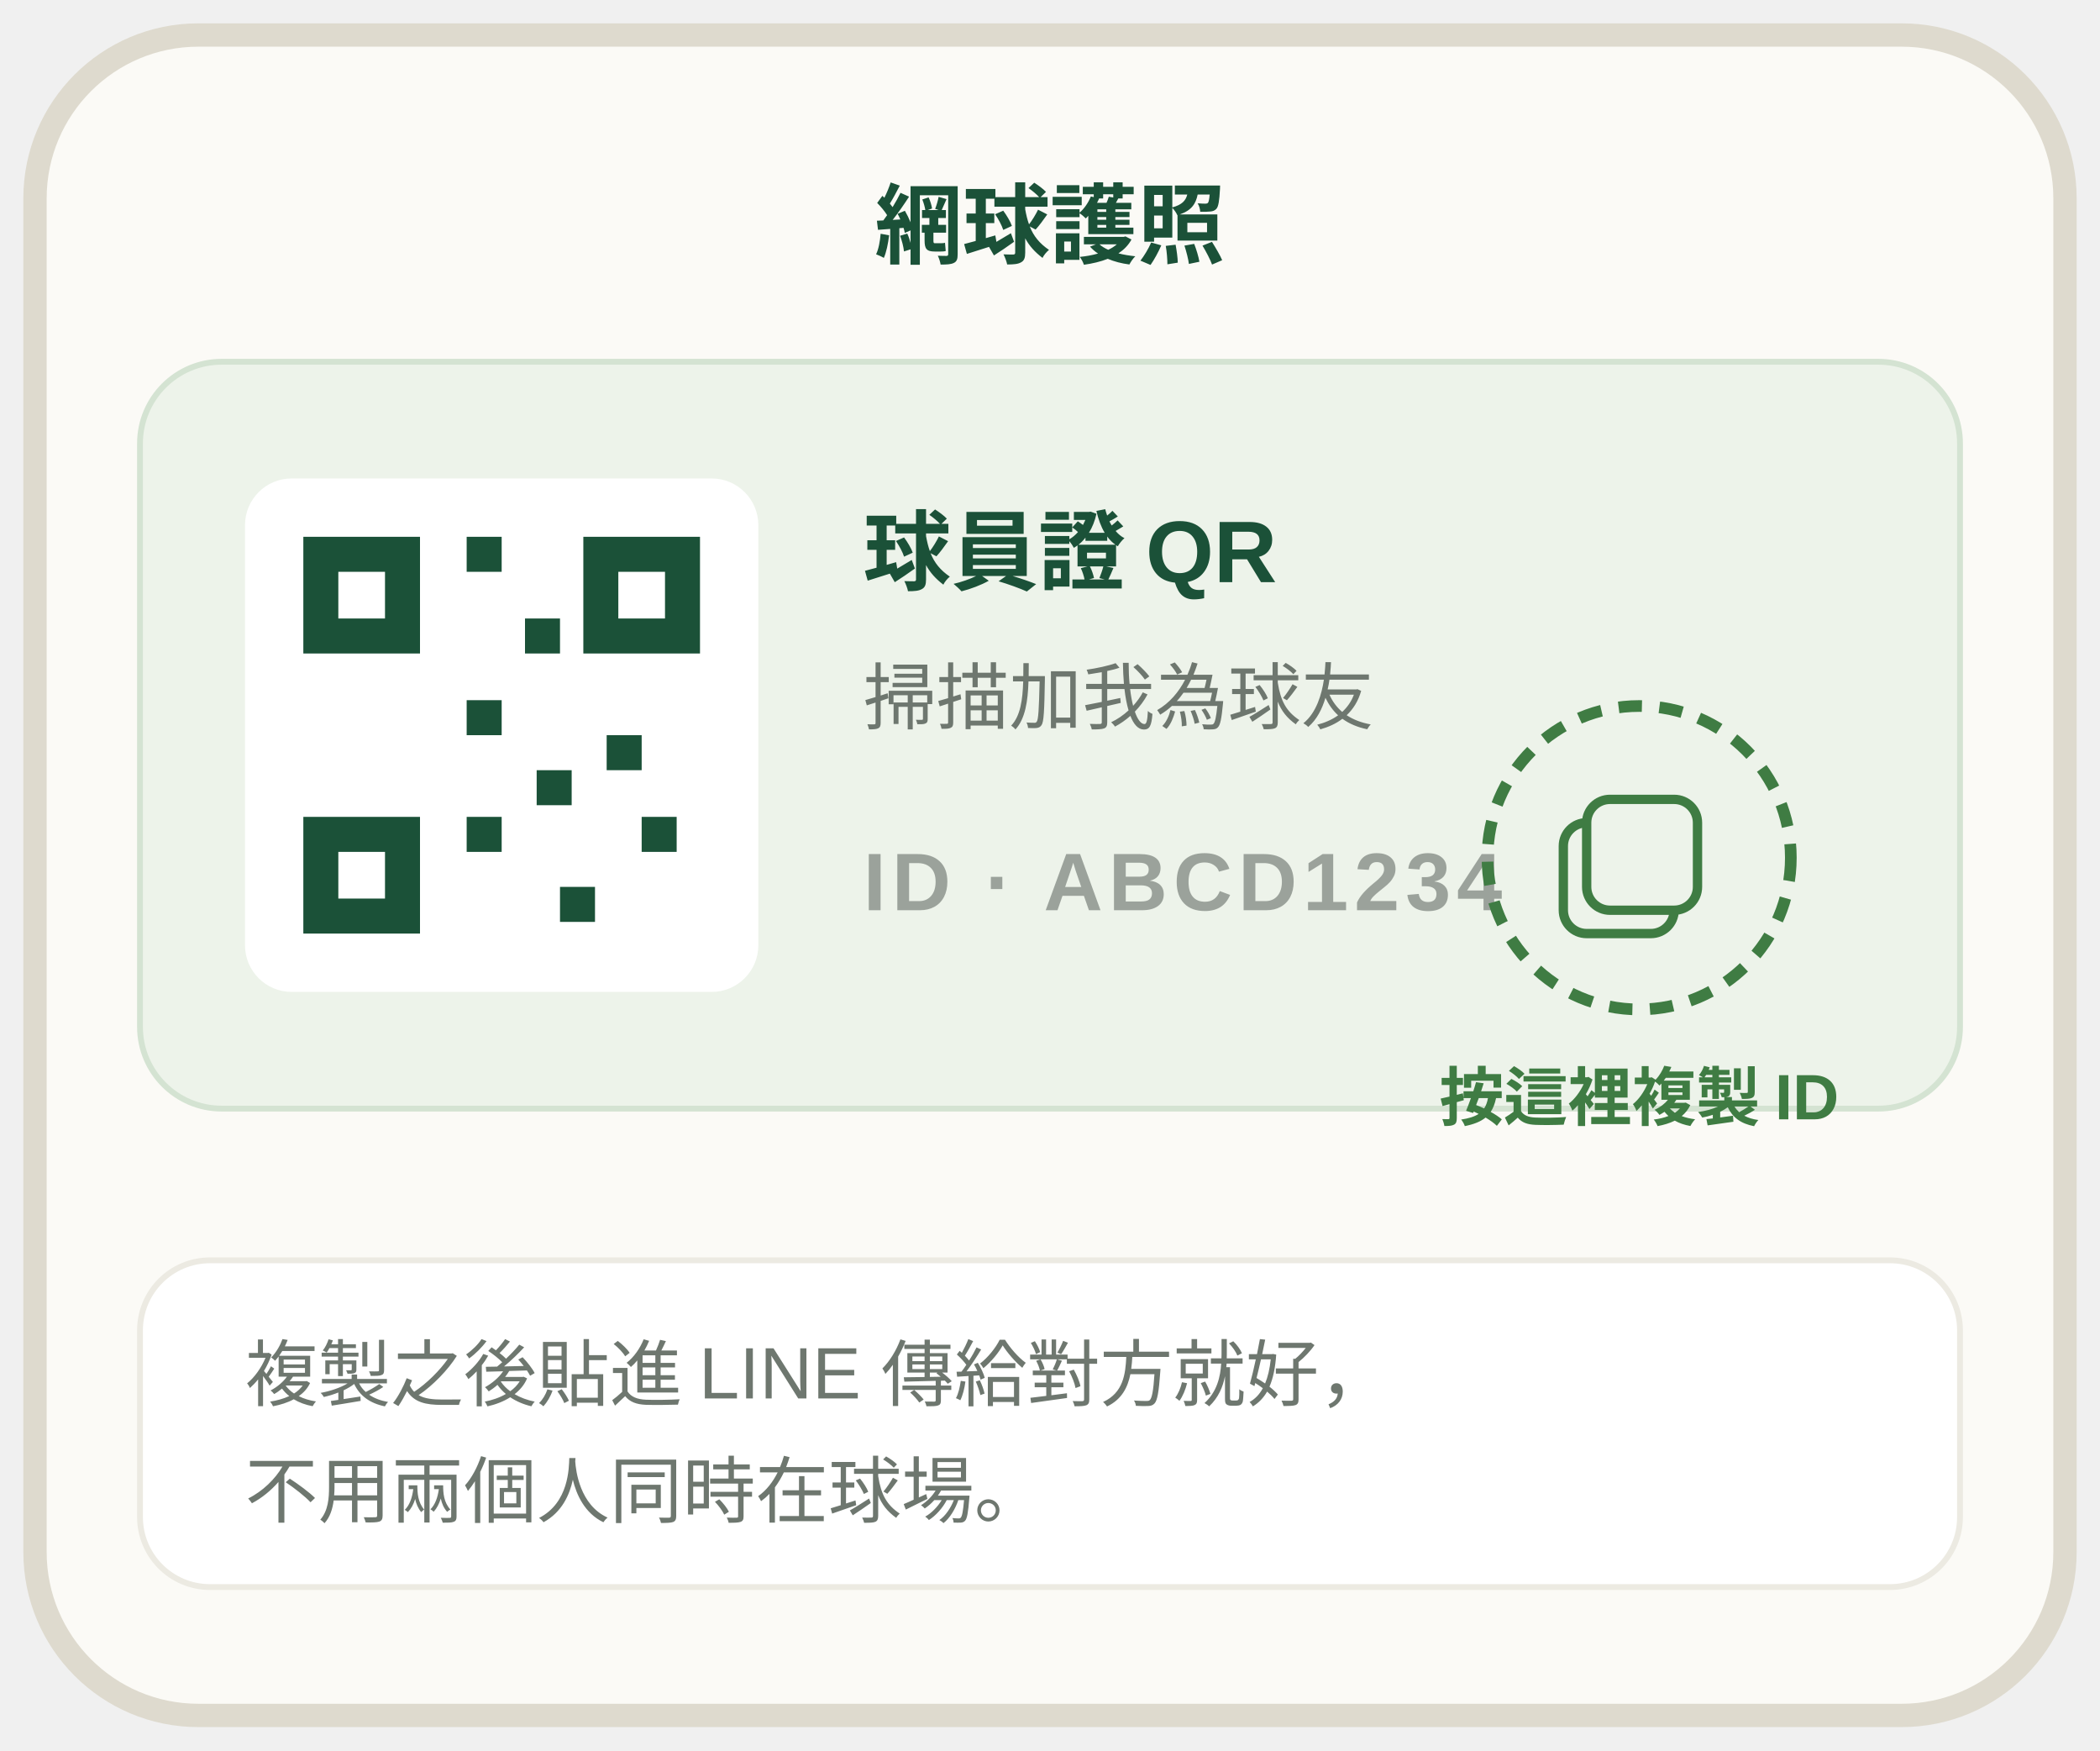
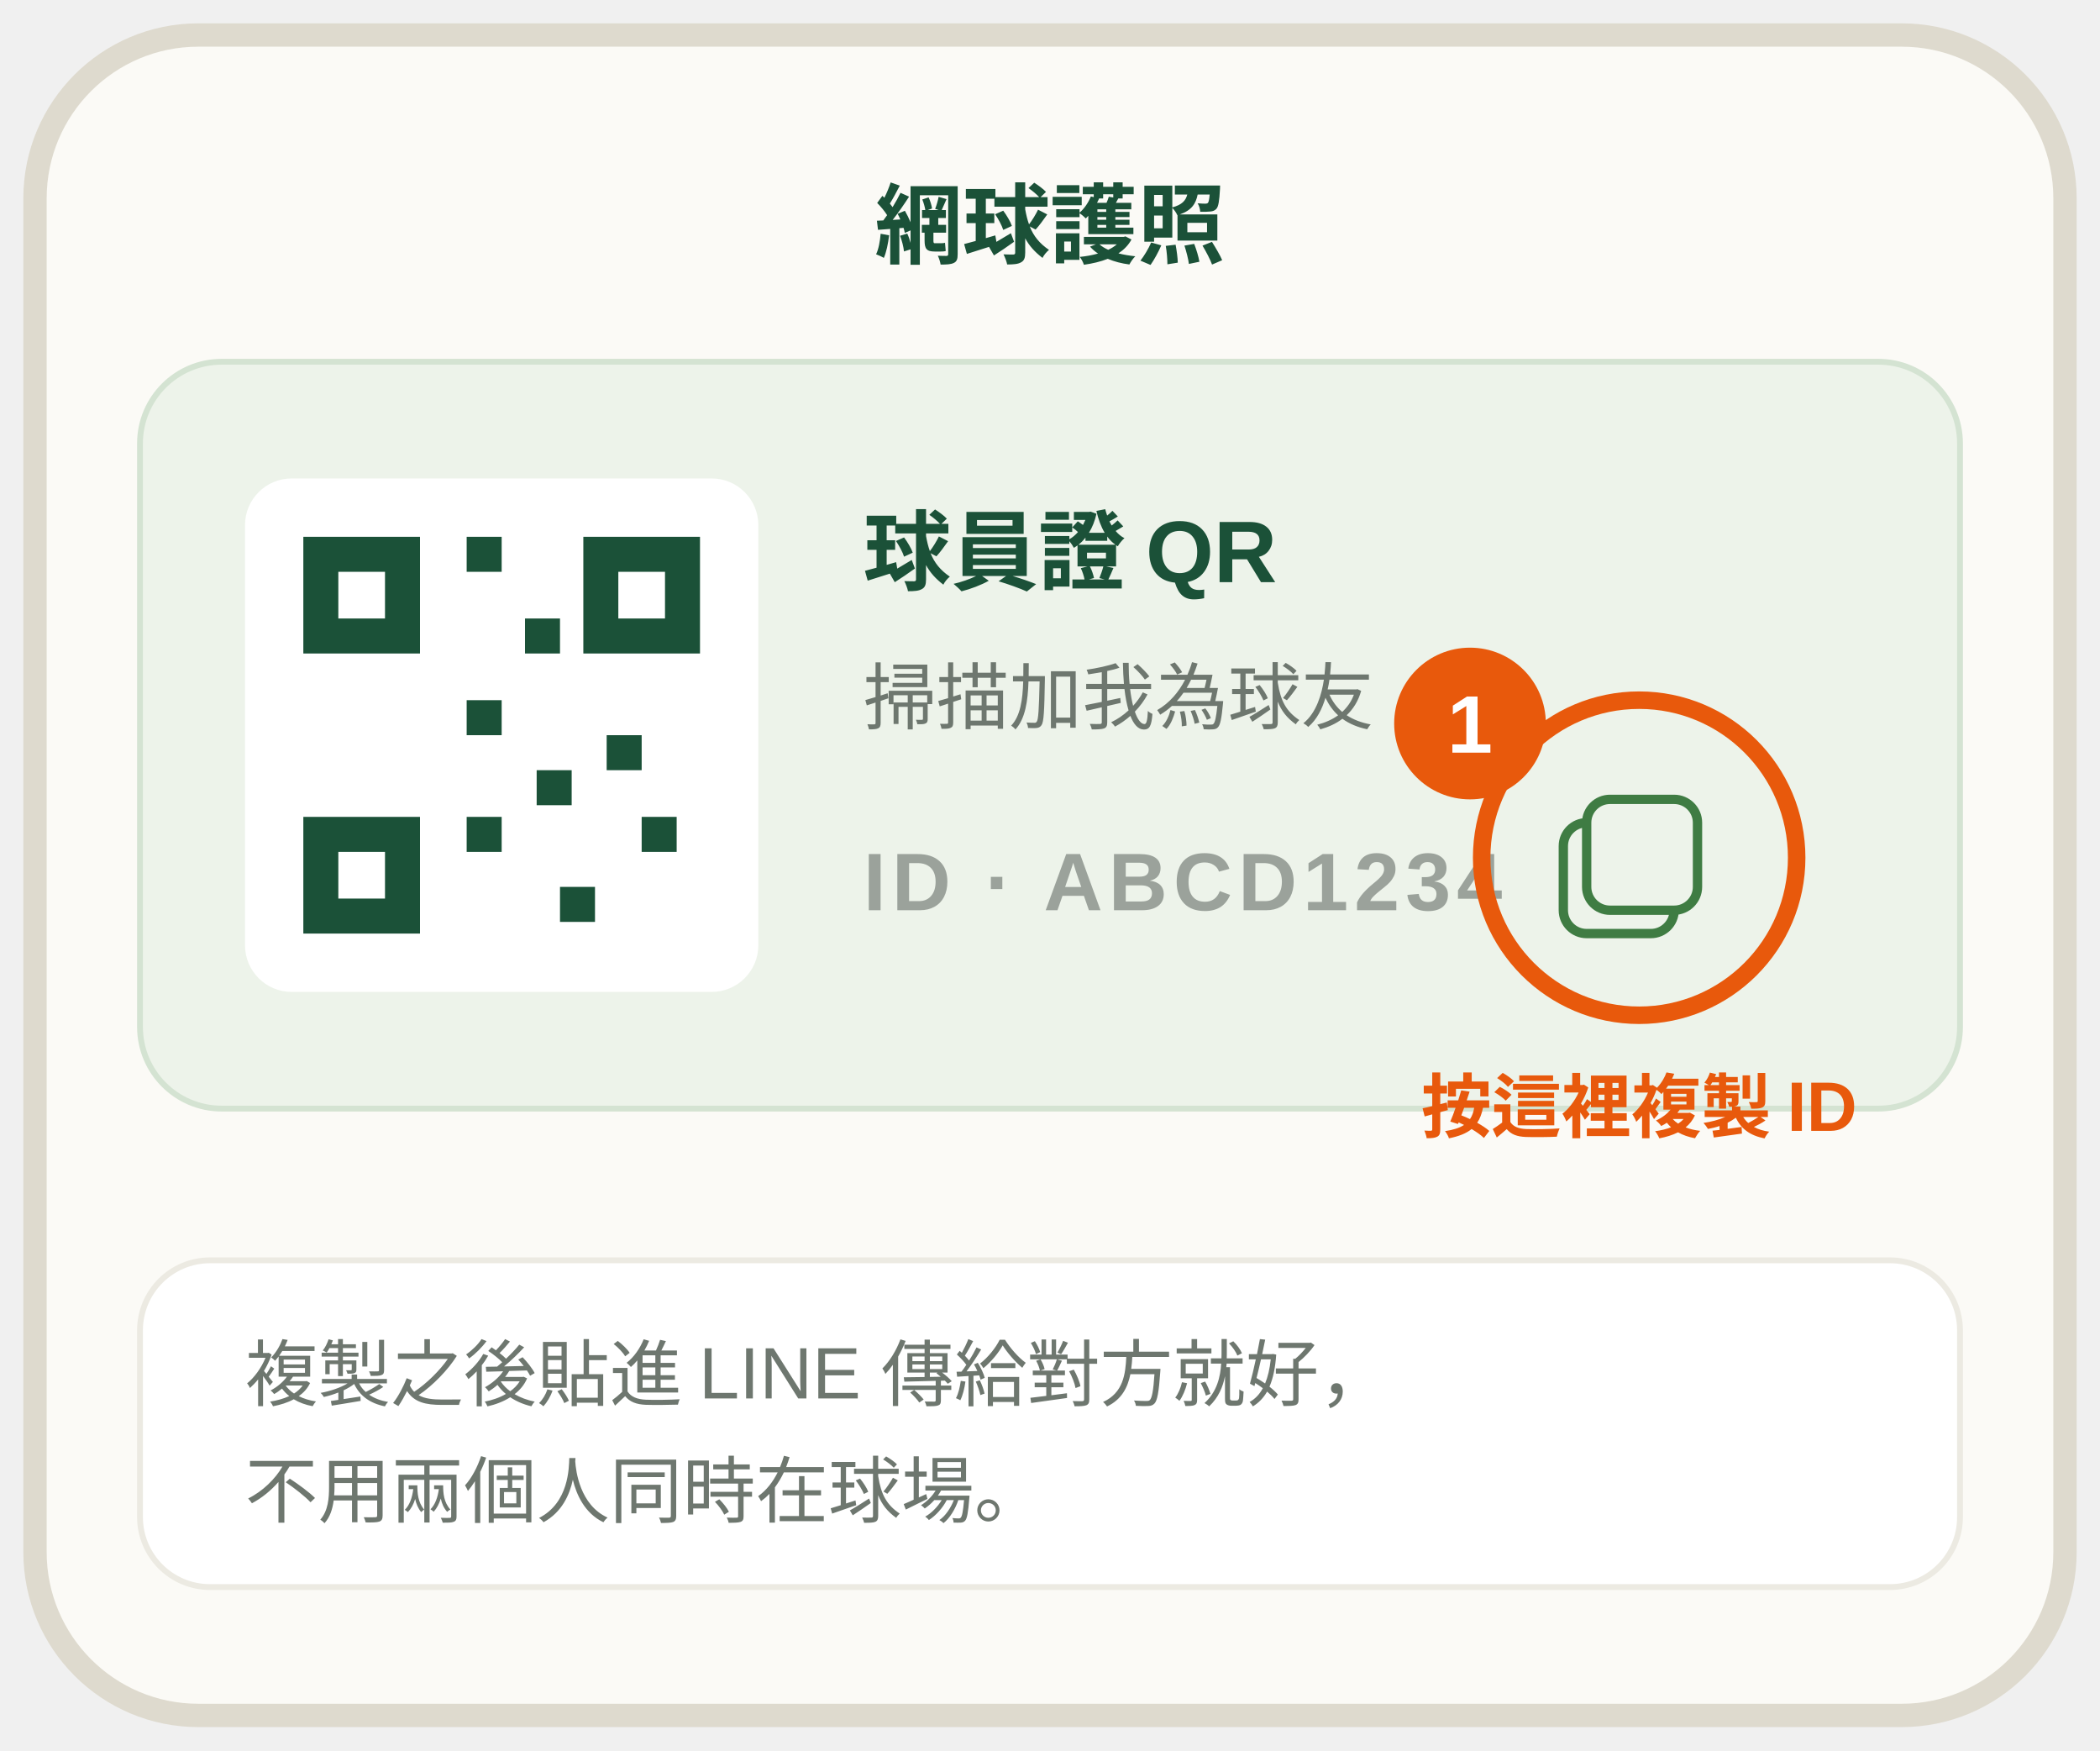
<svg xmlns="http://www.w3.org/2000/svg" viewBox="0 0 360 300" font-family="-apple-system, BlinkMacSystemFont, 'Segoe UI', 'PingFang TC', 'Noto Sans TC', 'Helvetica Neue', Arial, sans-serif">
  <rect x="4" y="4" width="352" height="292" rx="30" fill="#DEDACE" />
  <rect x="8" y="8" width="344" height="284" rx="26" fill="#FBFAF6" />
  <text x="180" y="44" font-size="15" fill="#1B5138" font-weight="800" text-anchor="middle">網球護照</text>
  <rect x="24" y="62" width="312" height="128" rx="14" fill="#EDF3EA" stroke="#D4E3D2" />
  <rect x="42" y="82" width="88" height="88" rx="8" fill="#FFFFFF" />
  <g fill="#1B5138">
    <rect x="52" y="92" width="20" height="20" />
    <rect x="100" y="92" width="20" height="20" />
    <rect x="52" y="140" width="20" height="20" />
    <rect x="58" y="98" width="8" height="8" fill="#FFFFFF" />
    <rect x="106" y="98" width="8" height="8" fill="#FFFFFF" />
    <rect x="58" y="146" width="8" height="8" fill="#FFFFFF" />
    <rect x="80" y="92" width="6" height="6" />
    <rect x="90" y="106" width="6" height="6" />
    <rect x="80" y="120" width="6" height="6" />
    <rect x="104" y="126" width="6" height="6" />
    <rect x="80" y="140" width="6" height="6" />
    <rect x="96" y="152" width="6" height="6" />
    <rect x="110" y="140" width="6" height="6" />
    <rect x="92" y="132" width="6" height="6" />
  </g>
  <text x="148" y="100" font-size="15" fill="#1B5138" font-weight="800">球員證 QR</text>
  <text x="148" y="124" font-size="12.5" fill="#6E776F">掃描加我為球友</text>
  <text x="148" y="156" font-size="14" fill="#9BA29B" font-weight="700" letter-spacing="1">ID · ABCD1234</text>
  <rect x="268" y="141" width="19" height="19" rx="4" fill="none" stroke="#3F7C43" stroke-width="1.6" />
  <rect x="272" y="137" width="19" height="19" rx="4" fill="#EDF3EA" stroke="#3F7C43" stroke-width="1.6" />
-   <circle cx="281" cy="147" r="26" fill="none" stroke="#3F7C43" stroke-width="2" stroke-dasharray="4 3" />
-   <text x="281" y="192" font-size="11" fill="#3F7C43" font-weight="800" text-anchor="middle">按這裡複製 ID</text>
+   <circle cx="281" cy="147" r="27" fill="none" stroke="#E8590C" stroke-width="3" />
+   <circle cx="252" cy="124" r="13" fill="#E8590C" />
+   <text x="252" y="129" font-size="14" fill="#FFFFFF" font-weight="800" text-anchor="middle">1</text>
+   <text x="281" y="194" font-size="12" fill="#E8590C" font-weight="800" text-anchor="middle">按這裡複製 ID</text>
  <rect x="24" y="216" width="312" height="56" rx="12" fill="#FFFFFF" stroke="#ECEAE2" />
  <text x="42" y="240" font-size="12.5" fill="#6E776F">複製之後貼進 LINE 傳給對方就好，</text>
  <text x="42" y="260" font-size="12.5" fill="#6E776F">不用兩個人同時在球場。</text>
</svg>
